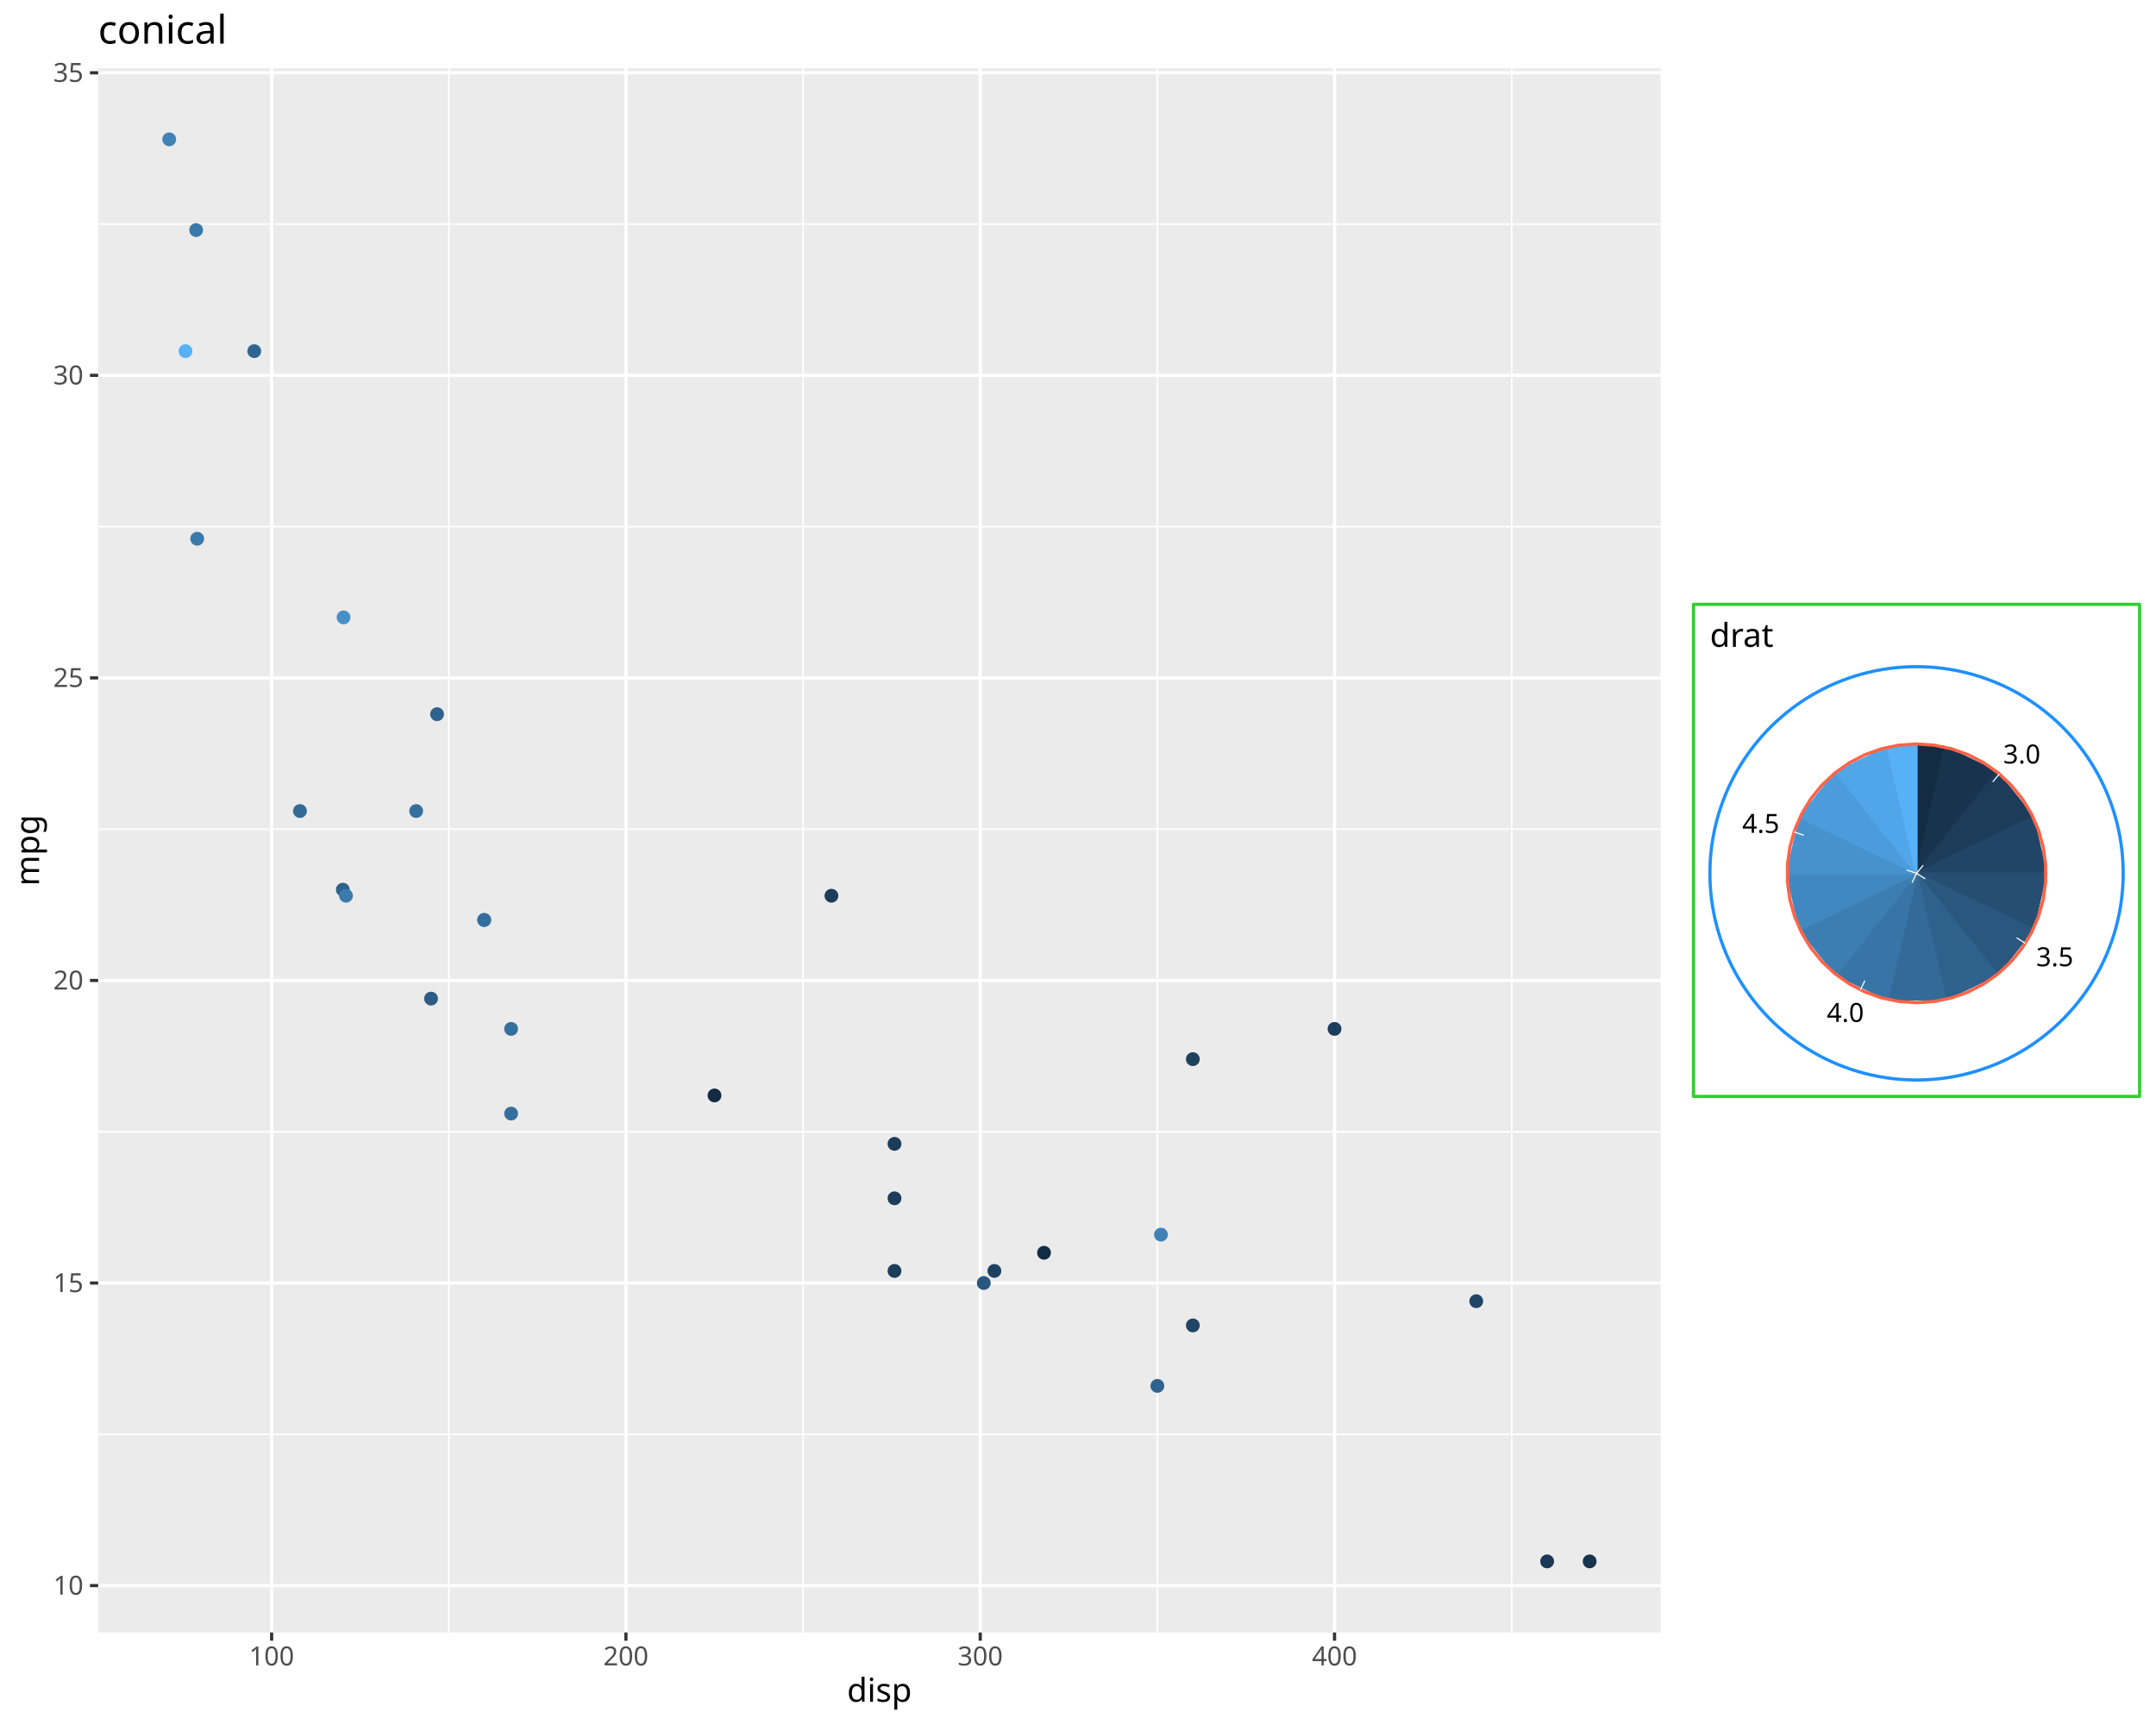
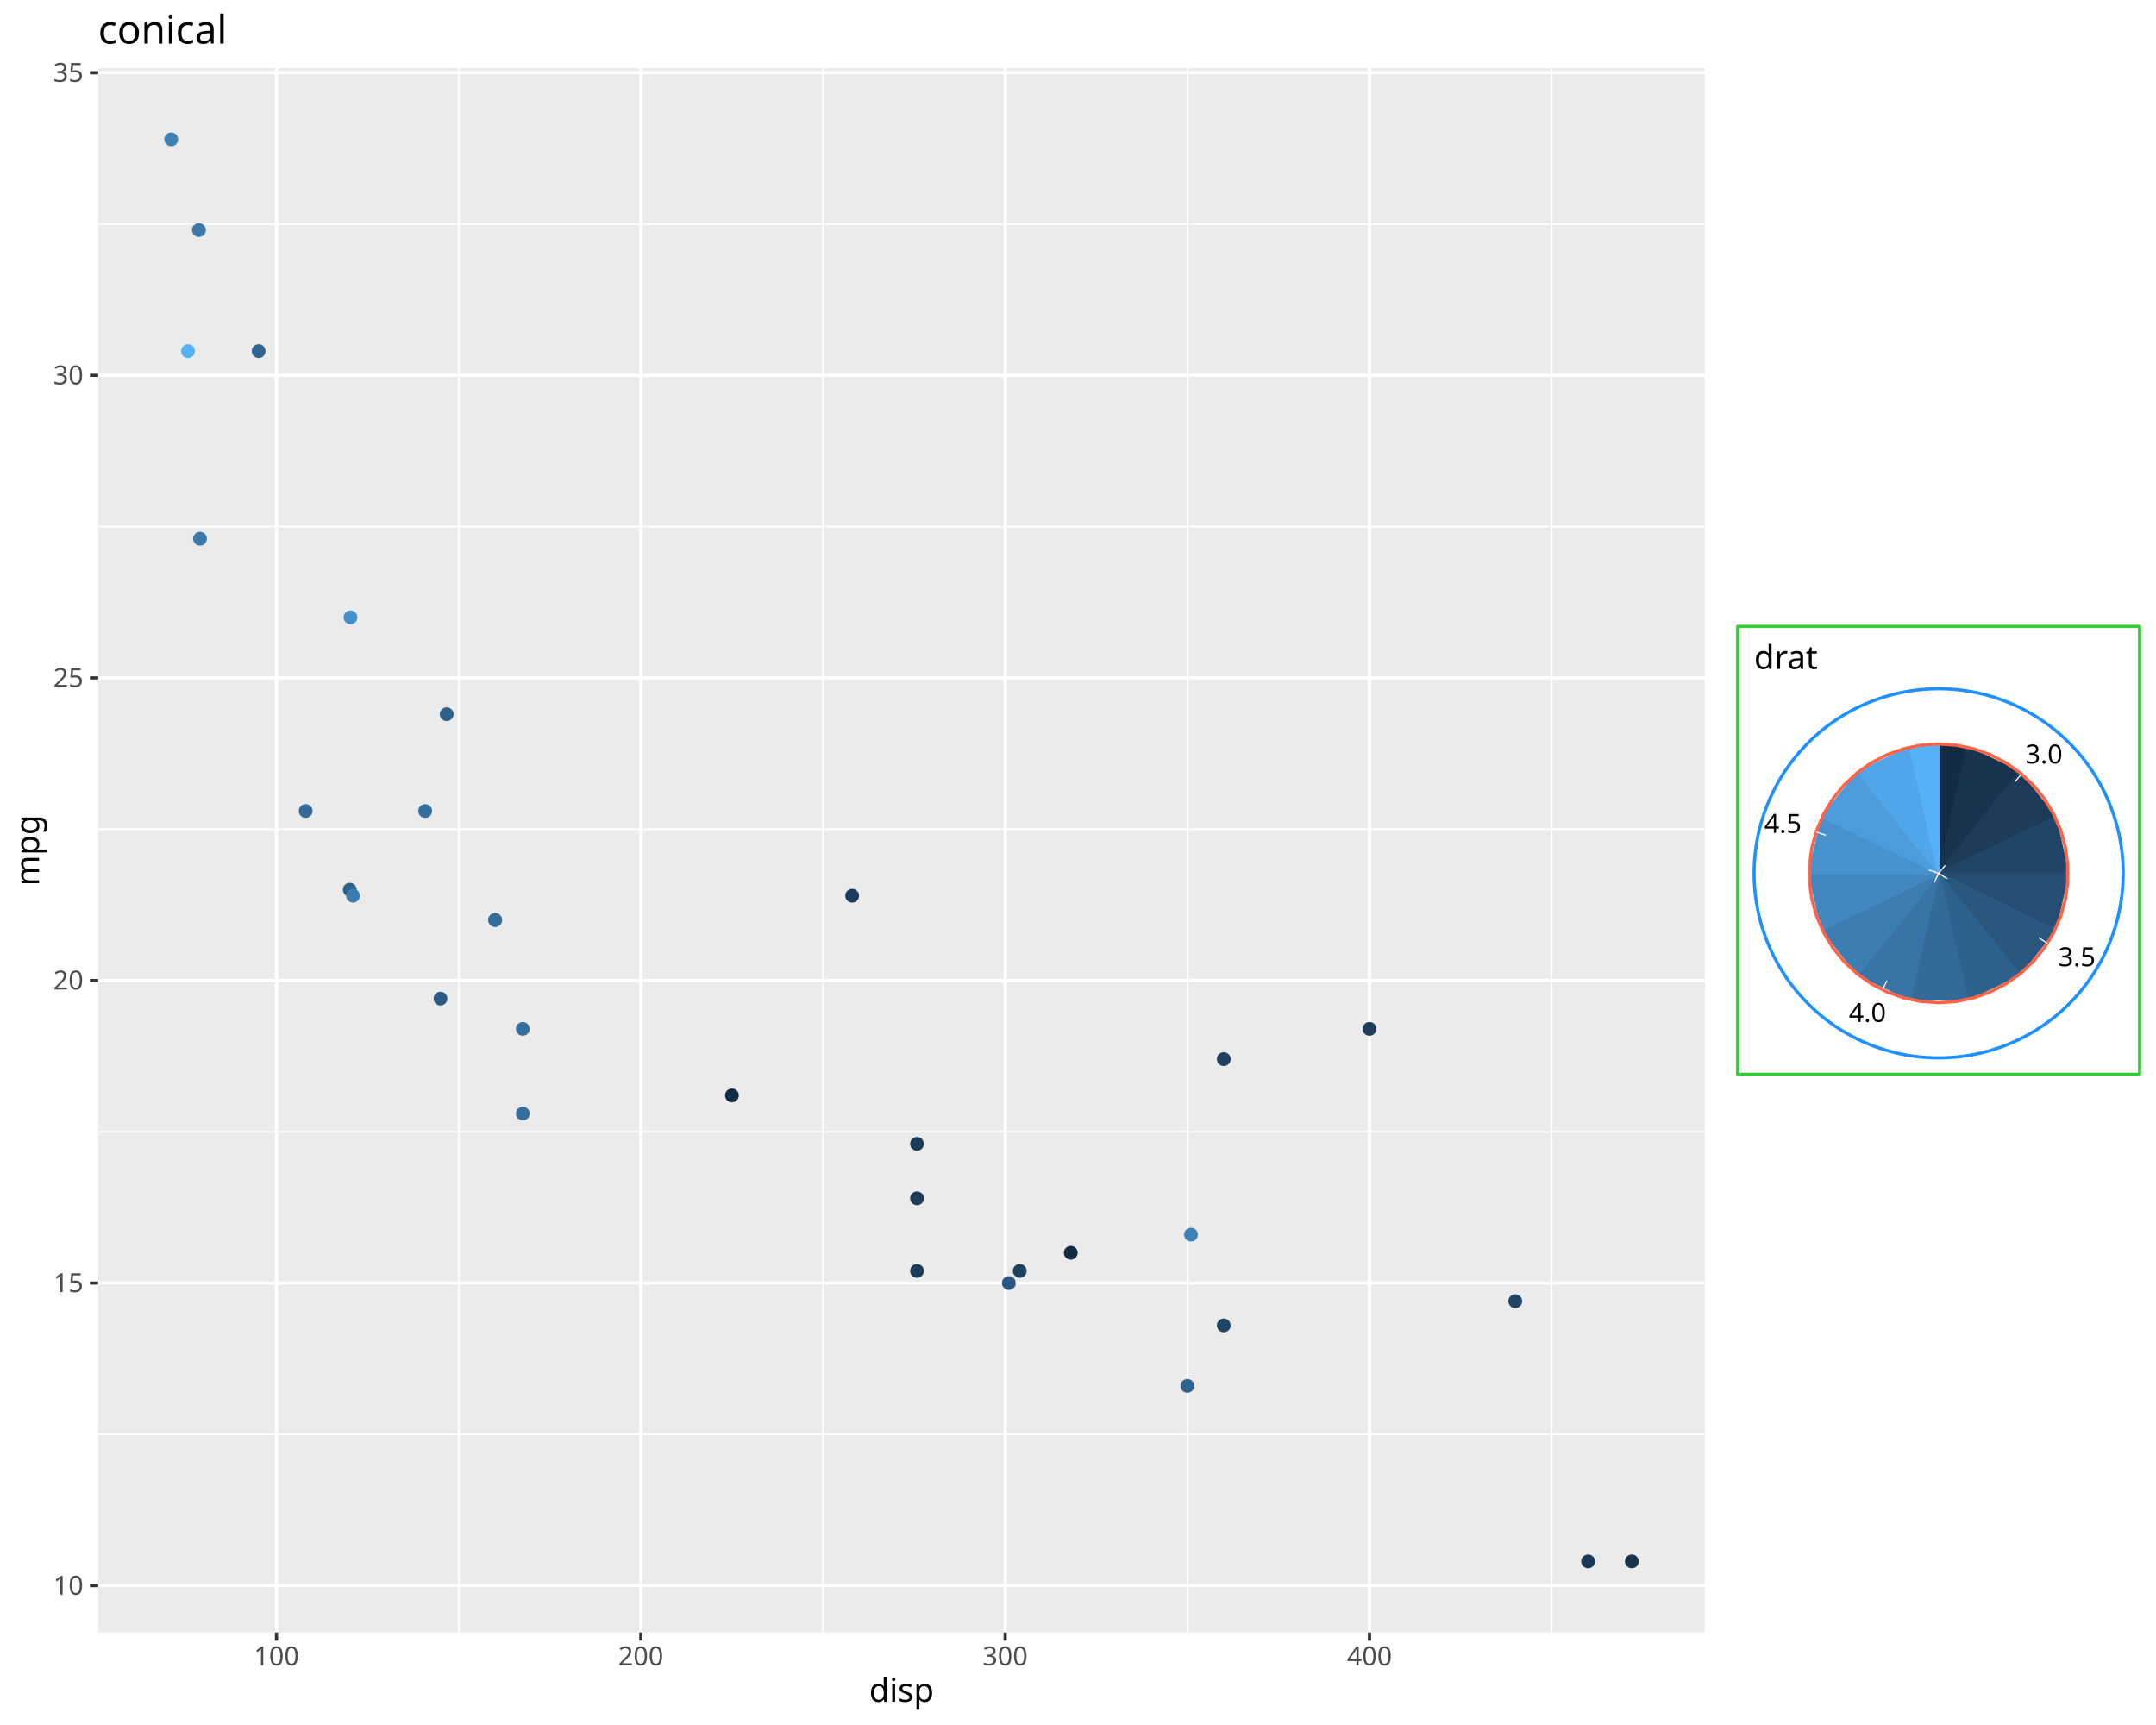
<svg xmlns="http://www.w3.org/2000/svg" class="svglite" data-engine-version="2.0" width="720.00pt" height="576.00pt" viewBox="0 0 720.00 576.00">
  <defs>
    <style type="text/css">
    .svglite line, .svglite polyline, .svglite polygon, .svglite path, .svglite rect, .svglite circle {
      fill: none;
      stroke: #000000;
      stroke-linecap: round;
      stroke-linejoin: round;
      stroke-miterlimit: 10.00;
    }
  </style>
  </defs>
  <rect width="100%" height="100%" style="stroke: none; fill: #FFFFFF;" />
  <defs>
    <clipPath id="cpMC4wMHw3MjAuMDB8MC4wMHw1NzYuMDA=">
      <rect x="0.00" y="0.00" width="720.00" height="576.00" />
    </clipPath>
  </defs>
  <g clip-path="url(#cpMC4wMHw3MjAuMDB8MC4wMHw1NzYuMDA=)">
    <rect x="0.00" y="0.00" width="720.00" height="576.00" style="stroke-width: 1.07; stroke: #FFFFFF; fill: #FFFFFF;" />
  </g>
  <defs>
-     <clipPath id="cpMzIuNzl8NTU0LjU4fDIyLjc4fDU0NS4xMQ==">
-       <rect x="32.79" y="22.78" width="521.79" height="522.33" />
+     <clipPath id="cpMzIuNzl8NTY5LjM0fDIyLjc4fDU0NS4xMQ==">
+       <rect x="32.79" y="22.78" width="536.55" height="522.33" />
    </clipPath>
  </defs>
-   <g clip-path="url(#cpMzIuNzl8NTU0LjU4fDIyLjc4fDU0NS4xMQ==)">
-     <rect x="32.79" y="22.78" width="521.79" height="522.33" style="stroke-width: 1.07; stroke: none; fill: #EBEBEB;" />
-     <polyline points="32.79,478.94 554.58,478.94 " style="stroke-width: 0.53; stroke: #FFFFFF; stroke-linecap: butt;" />
-     <polyline points="32.79,377.91 554.58,377.91 " style="stroke-width: 0.53; stroke: #FFFFFF; stroke-linecap: butt;" />
-     <polyline points="32.79,276.88 554.58,276.88 " style="stroke-width: 0.53; stroke: #FFFFFF; stroke-linecap: butt;" />
-     <polyline points="32.79,175.85 554.58,175.85 " style="stroke-width: 0.53; stroke: #FFFFFF; stroke-linecap: butt;" />
-     <polyline points="32.79,74.81 554.58,74.81 " style="stroke-width: 0.53; stroke: #FFFFFF; stroke-linecap: butt;" />
-     <polyline points="149.87,545.11 149.87,22.78 " style="stroke-width: 0.53; stroke: #FFFFFF; stroke-linecap: butt;" />
-     <polyline points="268.19,545.11 268.19,22.78 " style="stroke-width: 0.53; stroke: #FFFFFF; stroke-linecap: butt;" />
-     <polyline points="386.51,545.11 386.51,22.78 " style="stroke-width: 0.53; stroke: #FFFFFF; stroke-linecap: butt;" />
-     <polyline points="504.84,545.11 504.84,22.78 " style="stroke-width: 0.53; stroke: #FFFFFF; stroke-linecap: butt;" />
-     <polyline points="32.79,529.45 554.58,529.45 " style="stroke-width: 1.07; stroke: #FFFFFF; stroke-linecap: butt;" />
-     <polyline points="32.79,428.42 554.58,428.42 " style="stroke-width: 1.07; stroke: #FFFFFF; stroke-linecap: butt;" />
-     <polyline points="32.79,327.39 554.58,327.39 " style="stroke-width: 1.07; stroke: #FFFFFF; stroke-linecap: butt;" />
-     <polyline points="32.79,226.36 554.58,226.36 " style="stroke-width: 1.07; stroke: #FFFFFF; stroke-linecap: butt;" />
-     <polyline points="32.79,125.33 554.58,125.33 " style="stroke-width: 1.07; stroke: #FFFFFF; stroke-linecap: butt;" />
-     <polyline points="32.79,24.30 554.58,24.30 " style="stroke-width: 1.07; stroke: #FFFFFF; stroke-linecap: butt;" />
-     <polyline points="90.71,545.11 90.71,22.78 " style="stroke-width: 1.07; stroke: #FFFFFF; stroke-linecap: butt;" />
-     <polyline points="209.03,545.11 209.03,22.78 " style="stroke-width: 1.07; stroke: #FFFFFF; stroke-linecap: butt;" />
-     <polyline points="327.35,545.11 327.35,22.78 " style="stroke-width: 1.07; stroke: #FFFFFF; stroke-linecap: butt;" />
-     <polyline points="445.67,545.11 445.67,22.78 " style="stroke-width: 1.07; stroke: #FFFFFF; stroke-linecap: butt;" />
-     <circle cx="161.70" cy="307.19" r="1.95" style="stroke-width: 0.71; stroke: #346E9D; fill: #346E9D;" />
-     <circle cx="161.70" cy="307.19" r="1.95" style="stroke-width: 0.71; stroke: #346E9D; fill: #346E9D;" />
-     <circle cx="100.17" cy="270.81" r="1.95" style="stroke-width: 0.71; stroke: #336A98; fill: #336A98;" />
-     <circle cx="277.66" cy="299.10" r="1.95" style="stroke-width: 0.71; stroke: #1C3D5B; fill: #1C3D5B;" />
-     <circle cx="398.35" cy="353.66" r="1.95" style="stroke-width: 0.71; stroke: #1E4160; fill: #1E4160;" />
-     <circle cx="238.61" cy="365.78" r="1.95" style="stroke-width: 0.71; stroke: #132B43; fill: #132B43;" />
-     <circle cx="398.35" cy="442.57" r="1.95" style="stroke-width: 0.71; stroke: #204465; fill: #204465;" />
-     <circle cx="145.96" cy="238.48" r="1.95" style="stroke-width: 0.71; stroke: #2E618B; fill: #2E618B;" />
-     <circle cx="138.98" cy="270.81" r="1.95" style="stroke-width: 0.71; stroke: #356F9E; fill: #356F9E;" />
-     <circle cx="170.69" cy="343.56" r="1.95" style="stroke-width: 0.71; stroke: #356F9E; fill: #356F9E;" />
-     <circle cx="170.69" cy="371.84" r="1.95" style="stroke-width: 0.71; stroke: #356F9E; fill: #356F9E;" />
-     <circle cx="298.72" cy="400.13" r="1.95" style="stroke-width: 0.71; stroke: #1C3C5A; fill: #1C3C5A;" />
-     <circle cx="298.72" cy="381.95" r="1.95" style="stroke-width: 0.71; stroke: #1C3C5A; fill: #1C3C5A;" />
-     <circle cx="298.72" cy="424.38" r="1.95" style="stroke-width: 0.71; stroke: #1C3C5A; fill: #1C3C5A;" />
-     <circle cx="530.87" cy="521.37" r="1.95" style="stroke-width: 0.71; stroke: #18344F; fill: #18344F;" />
-     <circle cx="516.67" cy="521.37" r="1.95" style="stroke-width: 0.71; stroke: #1A3855; fill: #1A3855;" />
-     <circle cx="493.00" cy="434.48" r="1.95" style="stroke-width: 0.71; stroke: #204566; fill: #204566;" />
-     <circle cx="65.50" cy="76.83" r="1.95" style="stroke-width: 0.71; stroke: #3A79AC; fill: #3A79AC;" />
-     <circle cx="61.95" cy="117.25" r="1.95" style="stroke-width: 0.71; stroke: #56B1F7; fill: #56B1F7;" />
-     <circle cx="56.51" cy="46.53" r="1.95" style="stroke-width: 0.71; stroke: #3F82B8; fill: #3F82B8;" />
-     <circle cx="114.49" cy="297.08" r="1.95" style="stroke-width: 0.71; stroke: #2E618C; fill: #2E618C;" />
-     <circle cx="348.65" cy="418.32" r="1.95" style="stroke-width: 0.71; stroke: #132B43; fill: #132B43;" />
-     <circle cx="332.08" cy="424.38" r="1.95" style="stroke-width: 0.71; stroke: #1E4160; fill: #1E4160;" />
-     <circle cx="386.51" cy="462.77" r="1.95" style="stroke-width: 0.71; stroke: #2F638E; fill: #2F638E;" />
-     <circle cx="445.67" cy="343.56" r="1.95" style="stroke-width: 0.71; stroke: #1C3D5B; fill: #1C3D5B;" />
-     <circle cx="65.86" cy="179.89" r="1.95" style="stroke-width: 0.71; stroke: #3A79AC; fill: #3A79AC;" />
-     <circle cx="114.73" cy="206.15" r="1.95" style="stroke-width: 0.71; stroke: #4590CA; fill: #4590CA;" />
-     <circle cx="84.91" cy="117.25" r="1.95" style="stroke-width: 0.71; stroke: #306592; fill: #306592;" />
-     <circle cx="387.70" cy="412.26" r="1.95" style="stroke-width: 0.71; stroke: #3F82B8; fill: #3F82B8;" />
-     <circle cx="143.95" cy="333.45" r="1.95" style="stroke-width: 0.71; stroke: #2C5C85; fill: #2C5C85;" />
-     <circle cx="328.54" cy="428.42" r="1.95" style="stroke-width: 0.71; stroke: #29577F; fill: #29577F;" />
-     <circle cx="115.55" cy="299.10" r="1.95" style="stroke-width: 0.71; stroke: #3B7BAE; fill: #3B7BAE;" />
+   <g clip-path="url(#cpMzIuNzl8NTY5LjM0fDIyLjc4fDU0NS4xMQ==)">
+     <rect x="32.79" y="22.78" width="536.55" height="522.33" style="stroke-width: 1.07; stroke: none; fill: #EBEBEB;" />
+     <polyline points="32.79,478.94 569.34,478.94 " style="stroke-width: 0.53; stroke: #FFFFFF; stroke-linecap: butt;" />
+     <polyline points="32.79,377.91 569.34,377.91 " style="stroke-width: 0.53; stroke: #FFFFFF; stroke-linecap: butt;" />
+     <polyline points="32.79,276.88 569.34,276.88 " style="stroke-width: 0.53; stroke: #FFFFFF; stroke-linecap: butt;" />
+     <polyline points="32.79,175.85 569.34,175.85 " style="stroke-width: 0.53; stroke: #FFFFFF; stroke-linecap: butt;" />
+     <polyline points="32.79,74.81 569.34,74.81 " style="stroke-width: 0.53; stroke: #FFFFFF; stroke-linecap: butt;" />
+     <polyline points="153.18,545.11 153.18,22.78 " style="stroke-width: 0.53; stroke: #FFFFFF; stroke-linecap: butt;" />
+     <polyline points="274.85,545.11 274.85,22.78 " style="stroke-width: 0.53; stroke: #FFFFFF; stroke-linecap: butt;" />
+     <polyline points="396.52,545.11 396.52,22.78 " style="stroke-width: 0.53; stroke: #FFFFFF; stroke-linecap: butt;" />
+     <polyline points="518.19,545.11 518.19,22.78 " style="stroke-width: 0.53; stroke: #FFFFFF; stroke-linecap: butt;" />
+     <polyline points="32.79,529.45 569.34,529.45 " style="stroke-width: 1.07; stroke: #FFFFFF; stroke-linecap: butt;" />
+     <polyline points="32.79,428.42 569.34,428.42 " style="stroke-width: 1.07; stroke: #FFFFFF; stroke-linecap: butt;" />
+     <polyline points="32.79,327.39 569.34,327.39 " style="stroke-width: 1.07; stroke: #FFFFFF; stroke-linecap: butt;" />
+     <polyline points="32.79,226.36 569.34,226.36 " style="stroke-width: 1.07; stroke: #FFFFFF; stroke-linecap: butt;" />
+     <polyline points="32.79,125.33 569.34,125.33 " style="stroke-width: 1.07; stroke: #FFFFFF; stroke-linecap: butt;" />
+     <polyline points="32.79,24.30 569.34,24.30 " style="stroke-width: 1.07; stroke: #FFFFFF; stroke-linecap: butt;" />
+     <polyline points="92.34,545.11 92.34,22.78 " style="stroke-width: 1.07; stroke: #FFFFFF; stroke-linecap: butt;" />
+     <polyline points="214.01,545.11 214.01,22.78 " style="stroke-width: 1.07; stroke: #FFFFFF; stroke-linecap: butt;" />
+     <polyline points="335.68,545.11 335.68,22.78 " style="stroke-width: 1.07; stroke: #FFFFFF; stroke-linecap: butt;" />
+     <polyline points="457.35,545.11 457.35,22.78 " style="stroke-width: 1.07; stroke: #FFFFFF; stroke-linecap: butt;" />
+     <circle cx="165.35" cy="307.19" r="1.95" style="stroke-width: 0.71; stroke: #346E9D; fill: #346E9D;" />
+     <circle cx="165.35" cy="307.19" r="1.95" style="stroke-width: 0.71; stroke: #346E9D; fill: #346E9D;" />
+     <circle cx="102.08" cy="270.81" r="1.95" style="stroke-width: 0.71; stroke: #336A98; fill: #336A98;" />
+     <circle cx="284.58" cy="299.10" r="1.95" style="stroke-width: 0.71; stroke: #1C3D5B; fill: #1C3D5B;" />
+     <circle cx="408.68" cy="353.66" r="1.95" style="stroke-width: 0.71; stroke: #1E4160; fill: #1E4160;" />
+     <circle cx="244.43" cy="365.78" r="1.95" style="stroke-width: 0.71; stroke: #132B43; fill: #132B43;" />
+     <circle cx="408.68" cy="442.57" r="1.95" style="stroke-width: 0.71; stroke: #204465; fill: #204465;" />
+     <circle cx="149.16" cy="238.48" r="1.95" style="stroke-width: 0.71; stroke: #2E618B; fill: #2E618B;" />
+     <circle cx="141.99" cy="270.81" r="1.95" style="stroke-width: 0.71; stroke: #356F9E; fill: #356F9E;" />
+     <circle cx="174.59" cy="343.56" r="1.95" style="stroke-width: 0.71; stroke: #356F9E; fill: #356F9E;" />
+     <circle cx="174.59" cy="371.84" r="1.95" style="stroke-width: 0.71; stroke: #356F9E; fill: #356F9E;" />
+     <circle cx="306.24" cy="400.13" r="1.95" style="stroke-width: 0.71; stroke: #1C3C5A; fill: #1C3C5A;" />
+     <circle cx="306.24" cy="381.95" r="1.95" style="stroke-width: 0.71; stroke: #1C3C5A; fill: #1C3C5A;" />
+     <circle cx="306.24" cy="424.38" r="1.95" style="stroke-width: 0.71; stroke: #1C3C5A; fill: #1C3C5A;" />
+     <circle cx="544.95" cy="521.37" r="1.95" style="stroke-width: 0.71; stroke: #18344F; fill: #18344F;" />
+     <circle cx="530.35" cy="521.37" r="1.95" style="stroke-width: 0.71; stroke: #1A3855; fill: #1A3855;" />
+     <circle cx="506.02" cy="434.48" r="1.95" style="stroke-width: 0.71; stroke: #204566; fill: #204566;" />
+     <circle cx="66.43" cy="76.83" r="1.95" style="stroke-width: 0.71; stroke: #3A79AC; fill: #3A79AC;" />
+     <circle cx="62.78" cy="117.25" r="1.95" style="stroke-width: 0.71; stroke: #56B1F7; fill: #56B1F7;" />
+     <circle cx="57.18" cy="46.53" r="1.95" style="stroke-width: 0.71; stroke: #3F82B8; fill: #3F82B8;" />
+     <circle cx="116.80" cy="297.08" r="1.95" style="stroke-width: 0.71; stroke: #2E618C; fill: #2E618C;" />
+     <circle cx="357.58" cy="418.32" r="1.95" style="stroke-width: 0.71; stroke: #132B43; fill: #132B43;" />
+     <circle cx="340.55" cy="424.38" r="1.95" style="stroke-width: 0.71; stroke: #1E4160; fill: #1E4160;" />
+     <circle cx="396.52" cy="462.77" r="1.95" style="stroke-width: 0.71; stroke: #2F638E; fill: #2F638E;" />
+     <circle cx="457.35" cy="343.56" r="1.95" style="stroke-width: 0.71; stroke: #1C3D5B; fill: #1C3D5B;" />
+     <circle cx="66.79" cy="179.89" r="1.95" style="stroke-width: 0.71; stroke: #3A79AC; fill: #3A79AC;" />
+     <circle cx="117.04" cy="206.15" r="1.95" style="stroke-width: 0.71; stroke: #4590CA; fill: #4590CA;" />
+     <circle cx="86.38" cy="117.25" r="1.95" style="stroke-width: 0.71; stroke: #306592; fill: #306592;" />
+     <circle cx="397.73" cy="412.26" r="1.95" style="stroke-width: 0.71; stroke: #3F82B8; fill: #3F82B8;" />
+     <circle cx="147.10" cy="333.45" r="1.95" style="stroke-width: 0.71; stroke: #2C5C85; fill: #2C5C85;" />
+     <circle cx="336.90" cy="428.42" r="1.95" style="stroke-width: 0.71; stroke: #29577F; fill: #29577F;" />
+     <circle cx="117.90" cy="299.10" r="1.95" style="stroke-width: 0.71; stroke: #3B7BAE; fill: #3B7BAE;" />
  </g>
  <g clip-path="url(#cpMC4wMHw3MjAuMDB8MC4wMHw1NzYuMDA=)">
    <text x="27.86" y="532.48" text-anchor="end" style="font-size: 8.80px; fill: #4D4D4D; font-family: sans;" textLength="9.79px" lengthAdjust="spacingAndGlyphs">10</text>
    <text x="27.86" y="431.45" text-anchor="end" style="font-size: 8.80px; fill: #4D4D4D; font-family: sans;" textLength="9.79px" lengthAdjust="spacingAndGlyphs">15</text>
    <text x="27.86" y="330.42" text-anchor="end" style="font-size: 8.80px; fill: #4D4D4D; font-family: sans;" textLength="9.79px" lengthAdjust="spacingAndGlyphs">20</text>
    <text x="27.86" y="229.39" text-anchor="end" style="font-size: 8.80px; fill: #4D4D4D; font-family: sans;" textLength="9.79px" lengthAdjust="spacingAndGlyphs">25</text>
    <text x="27.86" y="128.36" text-anchor="end" style="font-size: 8.80px; fill: #4D4D4D; font-family: sans;" textLength="9.79px" lengthAdjust="spacingAndGlyphs">30</text>
    <text x="27.86" y="27.33" text-anchor="end" style="font-size: 8.80px; fill: #4D4D4D; font-family: sans;" textLength="9.79px" lengthAdjust="spacingAndGlyphs">35</text>
    <polyline points="30.05,529.45 32.79,529.45 " style="stroke-width: 1.07; stroke: #333333; stroke-linecap: butt;" />
    <polyline points="30.05,428.42 32.79,428.42 " style="stroke-width: 1.07; stroke: #333333; stroke-linecap: butt;" />
    <polyline points="30.05,327.39 32.79,327.39 " style="stroke-width: 1.07; stroke: #333333; stroke-linecap: butt;" />
    <polyline points="30.05,226.36 32.79,226.36 " style="stroke-width: 1.07; stroke: #333333; stroke-linecap: butt;" />
    <polyline points="30.05,125.33 32.79,125.33 " style="stroke-width: 1.07; stroke: #333333; stroke-linecap: butt;" />
    <polyline points="30.05,24.30 32.79,24.30 " style="stroke-width: 1.07; stroke: #333333; stroke-linecap: butt;" />
-     <polyline points="90.71,547.85 90.71,545.11 " style="stroke-width: 1.07; stroke: #333333; stroke-linecap: butt;" />
-     <polyline points="209.03,547.85 209.03,545.11 " style="stroke-width: 1.07; stroke: #333333; stroke-linecap: butt;" />
-     <polyline points="327.35,547.85 327.35,545.11 " style="stroke-width: 1.07; stroke: #333333; stroke-linecap: butt;" />
-     <polyline points="445.67,547.85 445.67,545.11 " style="stroke-width: 1.07; stroke: #333333; stroke-linecap: butt;" />
-     <text x="90.71" y="556.10" text-anchor="middle" style="font-size: 8.80px; fill: #4D4D4D; font-family: sans;" textLength="14.68px" lengthAdjust="spacingAndGlyphs">100</text>
-     <text x="209.03" y="556.10" text-anchor="middle" style="font-size: 8.80px; fill: #4D4D4D; font-family: sans;" textLength="14.68px" lengthAdjust="spacingAndGlyphs">200</text>
-     <text x="327.35" y="556.10" text-anchor="middle" style="font-size: 8.80px; fill: #4D4D4D; font-family: sans;" textLength="14.68px" lengthAdjust="spacingAndGlyphs">300</text>
-     <text x="445.67" y="556.10" text-anchor="middle" style="font-size: 8.80px; fill: #4D4D4D; font-family: sans;" textLength="14.68px" lengthAdjust="spacingAndGlyphs">400</text>
-     <text x="293.69" y="568.24" text-anchor="middle" style="font-size: 11.00px; font-family: sans;" textLength="20.18px" lengthAdjust="spacingAndGlyphs">disp</text>
+     <polyline points="92.34,547.85 92.34,545.11 " style="stroke-width: 1.07; stroke: #333333; stroke-linecap: butt;" />
+     <polyline points="214.01,547.85 214.01,545.11 " style="stroke-width: 1.07; stroke: #333333; stroke-linecap: butt;" />
+     <polyline points="335.68,547.85 335.68,545.11 " style="stroke-width: 1.07; stroke: #333333; stroke-linecap: butt;" />
+     <polyline points="457.35,547.85 457.35,545.11 " style="stroke-width: 1.07; stroke: #333333; stroke-linecap: butt;" />
+     <text x="92.34" y="556.10" text-anchor="middle" style="font-size: 8.80px; fill: #4D4D4D; font-family: sans;" textLength="14.68px" lengthAdjust="spacingAndGlyphs">100</text>
+     <text x="214.01" y="556.10" text-anchor="middle" style="font-size: 8.80px; fill: #4D4D4D; font-family: sans;" textLength="14.68px" lengthAdjust="spacingAndGlyphs">200</text>
+     <text x="335.68" y="556.10" text-anchor="middle" style="font-size: 8.80px; fill: #4D4D4D; font-family: sans;" textLength="14.68px" lengthAdjust="spacingAndGlyphs">300</text>
+     <text x="457.35" y="556.10" text-anchor="middle" style="font-size: 8.80px; fill: #4D4D4D; font-family: sans;" textLength="14.68px" lengthAdjust="spacingAndGlyphs">400</text>
+     <text x="301.07" y="568.24" text-anchor="middle" style="font-size: 11.00px; font-family: sans;" textLength="20.18px" lengthAdjust="spacingAndGlyphs">disp</text>
    <text transform="translate(13.05,283.95) rotate(-90)" text-anchor="middle" style="font-size: 11.00px; font-family: sans;" textLength="21.40px" lengthAdjust="spacingAndGlyphs">mpg</text>
-     <rect x="565.54" y="201.79" width="148.98" height="164.31" style="stroke-width: 1.07; stroke: #32CD32; fill: #FFFFFF;" />
-     <text x="571.02" y="215.98" style="font-size: 11.00px; font-family: sans;" textLength="18.96px" lengthAdjust="spacingAndGlyphs">drat</text>
-     <polygon points="640.03,248.41 640.03,291.61 640.03,291.61 649.64,249.50 " style="stroke-width: 0.75; stroke: #132B43; fill: #132B43;" />
-     <polygon points="649.64,249.50 640.03,291.61 640.03,291.61 666.97,257.84 " style="stroke-width: 0.75; stroke: #17334E; fill: #17334E;" />
-     <polygon points="666.97,257.84 640.03,291.61 640.03,291.61 678.95,272.87 " style="stroke-width: 0.75; stroke: #1C3C5A; fill: #1C3C5A;" />
-     <polygon points="678.95,272.87 640.03,291.61 640.03,291.61 683.23,291.61 " style="stroke-width: 0.75; stroke: #204566; fill: #204566;" />
-     <polygon points="683.23,291.61 640.03,291.61 640.03,291.61 678.95,310.36 " style="stroke-width: 0.75; stroke: #254E72; fill: #254E72;" />
-     <polygon points="678.95,310.36 640.03,291.61 640.03,291.61 666.97,325.39 " style="stroke-width: 0.75; stroke: #29577E; fill: #29577E;" />
-     <polygon points="666.97,325.39 640.03,291.61 640.03,291.61 649.64,333.73 " style="stroke-width: 0.75; stroke: #2E618B; fill: #2E618B;" />
-     <polygon points="649.64,333.73 640.03,291.61 640.03,291.61 630.42,333.73 " style="stroke-width: 0.75; stroke: #336A98; fill: #336A98;" />
-     <polygon points="630.42,333.73 640.03,291.61 640.03,291.61 613.10,325.39 " style="stroke-width: 0.75; stroke: #3874A5; fill: #3874A5;" />
-     <polygon points="613.10,325.39 640.03,291.61 640.03,291.61 601.11,310.36 " style="stroke-width: 0.75; stroke: #3D7EB2; fill: #3D7EB2;" />
-     <polygon points="601.11,310.36 640.03,291.61 640.03,291.61 596.83,291.61 " style="stroke-width: 0.75; stroke: #4288C0; fill: #4288C0;" />
-     <polygon points="596.83,291.61 640.03,291.61 640.03,291.61 601.11,272.87 " style="stroke-width: 0.75; stroke: #4792CD; fill: #4792CD;" />
-     <polygon points="601.11,272.87 640.03,291.61 640.03,291.61 613.10,257.84 " style="stroke-width: 0.75; stroke: #4C9CDB; fill: #4C9CDB;" />
-     <polygon points="613.10,257.84 640.03,291.61 640.03,291.61 630.42,249.50 " style="stroke-width: 0.75; stroke: #51A6E9; fill: #51A6E9;" />
-     <polygon points="630.42,249.50 640.03,291.61 640.03,291.61 640.03,248.41 " style="stroke-width: 0.75; stroke: #56B1F7; fill: #56B1F7;" />
-     <polygon points="640.03,248.41 645.91,248.82 651.69,250.02 657.24,251.99 662.48,254.70 667.30,258.10 671.60,262.13 675.33,266.70 678.39,271.74 680.74,277.15 682.33,282.83 683.13,288.67 683.13,294.56 682.33,300.40 680.74,306.08 678.39,311.49 675.33,316.53 671.60,321.10 667.30,325.13 662.48,328.53 657.24,331.24 651.69,333.21 645.91,334.41 640.03,334.81 634.15,334.41 628.38,333.21 622.82,331.24 617.59,328.53 612.77,325.13 608.46,321.10 604.74,316.53 601.68,311.49 599.33,306.08 597.74,300.40 596.93,294.56 596.93,288.67 597.74,282.83 599.33,277.15 601.68,271.74 604.74,266.70 608.46,262.13 612.77,258.10 617.59,254.70 622.82,251.99 628.38,250.02 634.15,248.82 640.03,248.41 " style="stroke-width: 1.07; stroke: #FF6347; fill: none;" />
-     <polygon points="640.03,291.61 640.03,291.61 640.03,291.61 640.03,291.61 640.03,291.61 640.03,291.61 640.03,291.61 640.03,291.61 640.03,291.61 640.03,291.61 640.03,291.61 640.03,291.61 640.03,291.61 640.03,291.61 640.03,291.61 640.03,291.61 640.03,291.61 640.03,291.61 640.03,291.61 640.03,291.61 640.03,291.61 640.03,291.61 640.03,291.61 640.03,291.61 640.03,291.61 640.03,291.61 640.03,291.61 640.03,291.61 640.03,291.61 640.03,291.61 640.03,291.61 640.03,291.61 640.03,291.61 640.03,291.61 640.03,291.61 640.03,291.61 640.03,291.61 640.03,291.61 640.03,291.61 640.03,291.61 640.03,291.61 640.03,291.61 640.03,291.61 640.03,291.61 640.03,291.61 640.03,291.61 640.03,291.61 " style="stroke-width: 1.07; stroke: #FF6347; fill: none;" />
-     <polyline points="642.24,288.96 640.03,291.61 " style="stroke-width: 0.38; stroke: #FFFFFF; stroke-linecap: butt;" />
-     <polyline points="642.94,293.48 640.03,291.61 " style="stroke-width: 0.38; stroke: #FFFFFF; stroke-linecap: butt;" />
-     <polyline points="638.53,294.73 640.03,291.61 " style="stroke-width: 0.38; stroke: #FFFFFF; stroke-linecap: butt;" />
-     <polyline points="636.76,290.51 640.03,291.61 " style="stroke-width: 0.38; stroke: #FFFFFF; stroke-linecap: butt;" />
-     <polyline points="640.03,291.61 640.03,291.61 640.03,291.61 640.03,291.61 640.03,291.61 640.03,291.61 640.03,291.61 640.03,291.61 640.03,291.61 640.03,291.61 640.03,291.61 640.03,291.61 640.03,291.61 640.03,291.61 640.03,291.61 640.03,291.61 640.03,291.61 640.03,291.61 640.03,291.61 640.03,291.61 640.03,291.61 640.03,291.61 640.03,291.61 640.03,291.61 640.03,291.61 640.03,291.61 640.03,291.61 640.03,291.61 640.03,291.61 640.03,291.61 640.03,291.61 640.03,291.61 640.03,291.61 640.03,291.61 640.03,291.61 640.03,291.61 640.03,291.61 640.03,291.61 640.03,291.61 640.03,291.61 640.03,291.61 640.03,291.61 640.03,291.61 640.03,291.61 640.03,291.61 640.03,291.61 640.03,291.61 640.03,291.61 640.03,291.61 640.03,291.61 640.03,291.61 640.03,291.61 640.03,291.61 640.03,291.61 640.03,291.61 640.03,291.61 640.03,291.61 640.03,291.61 640.03,291.61 640.03,291.61 640.03,291.61 640.03,291.61 640.03,291.61 640.03,291.61 640.03,291.61 640.03,291.61 640.03,291.61 640.03,291.61 640.03,291.61 640.03,291.61 640.03,291.61 640.03,291.61 640.03,291.61 640.03,291.61 640.03,291.61 640.03,291.61 640.03,291.61 640.03,291.61 640.03,291.61 640.03,291.61 640.03,291.61 640.03,291.61 640.03,291.61 640.03,291.61 640.03,291.61 640.03,291.61 640.03,291.61 640.03,291.61 640.03,291.61 640.03,291.61 640.03,291.61 640.03,291.61 640.03,291.61 640.03,291.61 640.03,291.61 640.03,291.61 640.03,291.61 640.03,291.61 640.03,291.61 640.03,291.61 640.03,291.61 640.03,291.61 640.03,291.61 640.03,291.61 640.03,291.61 640.03,291.61 640.03,291.61 640.03,291.61 640.03,291.61 640.03,291.61 640.03,291.61 640.03,291.61 640.03,291.61 640.03,291.61 640.03,291.61 640.03,291.61 640.03,291.61 640.03,291.61 640.03,291.61 640.03,291.61 640.03,291.61 640.03,291.61 640.03,291.61 640.03,291.61 640.03,291.61 640.03,291.61 640.03,291.61 640.03,291.61 640.03,291.61 640.03,291.61 640.03,291.61 640.03,291.61 640.03,291.61 640.03,291.61 640.03,291.61 640.03,291.61 640.03,291.61 640.03,291.61 640.03,291.61 640.03,291.61 640.03,291.61 640.03,291.61 640.03,291.61 640.03,291.61 640.03,291.61 640.03,291.61 640.03,291.61 640.03,291.61 640.03,291.61 640.03,291.61 640.03,291.61 640.03,291.61 640.03,291.61 640.03,291.61 640.03,291.61 640.03,291.61 640.03,291.61 640.03,291.61 640.03,291.61 640.03,291.61 640.03,291.61 640.03,291.61 640.03,291.61 640.03,291.61 640.03,291.61 640.03,291.61 640.03,291.61 640.03,291.61 640.03,291.61 640.03,291.61 640.03,291.61 640.03,291.61 640.03,291.61 640.03,291.61 640.03,291.61 640.03,291.61 640.03,291.61 640.03,291.61 640.03,291.61 640.03,291.61 640.03,291.61 640.03,291.61 640.03,291.61 640.03,291.61 640.03,291.61 640.03,291.61 " style="stroke-width: 1.07; stroke: #1E90FF; stroke-linecap: butt;" />
-     <polyline points="665.48,261.09 667.69,258.43 " style="stroke-width: 0.38; stroke: #FFFFFF; stroke-linecap: butt;" />
-     <polyline points="673.45,313.12 676.36,314.99 " style="stroke-width: 0.38; stroke: #FFFFFF; stroke-linecap: butt;" />
-     <polyline points="622.79,327.42 621.29,330.54 " style="stroke-width: 0.38; stroke: #FFFFFF; stroke-linecap: butt;" />
-     <polyline points="602.38,278.90 599.10,277.79 " style="stroke-width: 0.38; stroke: #FFFFFF; stroke-linecap: butt;" />
-     <text x="669.00" y="254.93" style="font-size: 8.80px; font-family: sans;" textLength="12.23px" lengthAdjust="spacingAndGlyphs">3.0</text>
-     <text x="679.99" y="322.63" style="font-size: 8.80px; font-family: sans;" textLength="12.23px" lengthAdjust="spacingAndGlyphs">3.5</text>
-     <text x="616.26" y="341.23" text-anchor="middle" style="font-size: 8.80px; font-family: sans;" textLength="12.23px" lengthAdjust="spacingAndGlyphs">4.0</text>
-     <text x="594.23" y="278.10" text-anchor="end" style="font-size: 8.80px; font-family: sans;" textLength="12.23px" lengthAdjust="spacingAndGlyphs">4.5</text>
-     <polyline points="640.03,222.61 642.38,222.65 644.72,222.76 647.05,222.96 649.38,223.24 651.69,223.60 654.00,224.03 656.28,224.55 658.55,225.14 660.80,225.80 663.02,226.55 665.22,227.37 667.39,228.26 669.52,229.22 671.62,230.26 673.69,231.37 675.71,232.55 677.70,233.79 679.64,235.10 681.54,236.48 683.38,237.92 685.18,239.43 686.93,240.99 688.62,242.61 690.26,244.29 691.84,246.02 693.35,247.81 694.81,249.64 696.20,251.53 697.53,253.46 698.80,255.43 699.99,257.45 701.12,259.50 702.17,261.60 703.15,263.72 704.06,265.88 704.90,268.07 705.66,270.29 706.35,272.53 706.96,274.79 707.49,277.08 707.95,279.37 708.32,281.69 708.62,284.01 708.84,286.35 708.98,288.69 709.04,291.03 709.02,293.37 708.92,295.71 708.74,298.05 708.48,300.38 708.15,302.70 707.73,305.01 707.24,307.30 706.66,309.57 706.02,311.82 705.29,314.05 704.49,316.25 703.62,318.43 702.67,320.57 701.65,322.68 700.56,324.76 699.40,326.79 698.17,328.79 696.88,330.74 695.52,332.65 694.09,334.51 692.60,336.32 691.05,338.08 689.45,339.79 687.78,341.44 686.06,343.03 684.29,344.56 682.47,346.03 680.59,347.44 678.68,348.79 676.71,350.07 674.71,351.28 672.66,352.42 670.58,353.50 668.46,354.50 666.31,355.43 664.12,356.28 661.91,357.06 659.68,357.77 657.42,358.40 655.14,358.95 652.85,359.42 650.54,359.82 648.22,360.14 645.88,360.38 643.55,360.53 641.20,360.61 638.86,360.61 636.52,360.53 634.18,360.38 631.85,360.14 629.53,359.82 627.22,359.42 624.92,358.95 622.64,358.40 620.39,357.77 618.15,357.06 615.94,356.28 613.76,355.43 611.61,354.50 609.49,353.50 607.40,352.42 605.36,351.28 603.35,350.07 601.39,348.79 599.47,347.44 597.60,346.03 595.77,344.56 594.00,343.03 592.28,341.44 590.62,339.79 589.01,338.08 587.46,336.32 585.97,334.51 584.55,332.65 583.19,330.74 581.89,328.79 580.66,326.79 579.50,324.76 578.41,322.68 577.39,320.57 576.45,318.43 575.57,316.25 574.77,314.05 574.05,311.82 573.40,309.57 572.83,307.30 572.33,305.01 571.92,302.70 571.58,300.38 571.32,298.05 571.14,295.71 571.05,293.37 571.03,291.03 571.09,288.69 571.22,286.35 571.44,284.01 571.74,281.69 572.12,279.37 572.57,277.08 573.10,274.79 573.71,272.53 574.40,270.29 575.16,268.07 576.00,265.88 576.91,263.72 577.89,261.60 578.95,259.50 580.07,257.45 581.27,255.43 582.53,253.46 583.86,251.53 585.25,249.64 586.71,247.81 588.23,246.02 589.81,244.29 591.44,242.61 593.13,240.99 594.88,239.43 596.68,237.92 598.53,236.48 600.42,235.10 602.37,233.79 604.35,232.55 606.38,231.37 608.44,230.26 610.54,229.22 612.68,228.26 614.85,227.37 617.04,226.55 619.27,225.80 621.51,225.14 623.78,224.55 626.07,224.03 628.37,223.60 630.69,223.24 633.01,222.96 635.35,222.76 637.69,222.65 640.03,222.61 " style="stroke-width: 1.07; stroke: #1E90FF; stroke-linecap: butt;" />
+     <rect x="580.30" y="209.17" width="134.22" height="149.55" style="stroke-width: 1.07; stroke: #32CD32; fill: #FFFFFF;" />
+     <text x="585.78" y="223.36" style="font-size: 11.00px; font-family: sans;" textLength="18.96px" lengthAdjust="spacingAndGlyphs">drat</text>
+     <polygon points="647.41,248.41 647.41,291.61 647.41,291.61 657.02,249.50 " style="stroke-width: 0.75; stroke: #132B43; fill: #132B43;" />
+     <polygon points="657.02,249.50 647.41,291.61 647.41,291.61 674.35,257.84 " style="stroke-width: 0.75; stroke: #17334E; fill: #17334E;" />
+     <polygon points="674.35,257.84 647.41,291.61 647.41,291.61 686.33,272.87 " style="stroke-width: 0.75; stroke: #1C3C5A; fill: #1C3C5A;" />
+     <polygon points="686.33,272.87 647.41,291.61 647.41,291.61 690.61,291.61 " style="stroke-width: 0.75; stroke: #204566; fill: #204566;" />
+     <polygon points="690.61,291.61 647.41,291.61 647.41,291.61 686.33,310.36 " style="stroke-width: 0.75; stroke: #254E72; fill: #254E72;" />
+     <polygon points="686.33,310.36 647.41,291.61 647.41,291.61 674.35,325.39 " style="stroke-width: 0.75; stroke: #29577E; fill: #29577E;" />
+     <polygon points="674.35,325.39 647.41,291.61 647.41,291.61 657.02,333.73 " style="stroke-width: 0.75; stroke: #2E618B; fill: #2E618B;" />
+     <polygon points="657.02,333.73 647.41,291.61 647.41,291.61 637.80,333.73 " style="stroke-width: 0.75; stroke: #336A98; fill: #336A98;" />
+     <polygon points="637.80,333.73 647.41,291.61 647.41,291.61 620.48,325.39 " style="stroke-width: 0.75; stroke: #3874A5; fill: #3874A5;" />
+     <polygon points="620.48,325.39 647.41,291.61 647.41,291.61 608.49,310.36 " style="stroke-width: 0.75; stroke: #3D7EB2; fill: #3D7EB2;" />
+     <polygon points="608.49,310.36 647.41,291.61 647.41,291.61 604.21,291.61 " style="stroke-width: 0.75; stroke: #4288C0; fill: #4288C0;" />
+     <polygon points="604.21,291.61 647.41,291.61 647.41,291.61 608.49,272.87 " style="stroke-width: 0.75; stroke: #4792CD; fill: #4792CD;" />
+     <polygon points="608.49,272.87 647.41,291.61 647.41,291.61 620.48,257.84 " style="stroke-width: 0.75; stroke: #4C9CDB; fill: #4C9CDB;" />
+     <polygon points="620.48,257.84 647.41,291.61 647.41,291.61 637.80,249.50 " style="stroke-width: 0.75; stroke: #51A6E9; fill: #51A6E9;" />
+     <polygon points="637.80,249.50 647.41,291.61 647.41,291.61 647.41,248.41 " style="stroke-width: 0.75; stroke: #56B1F7; fill: #56B1F7;" />
+     <polygon points="647.41,248.41 653.29,248.82 659.07,250.02 664.62,251.99 669.86,254.70 674.67,258.10 678.98,262.13 682.70,266.70 685.77,271.74 688.12,277.15 689.71,282.83 690.51,288.67 690.51,294.56 689.71,300.40 688.12,306.08 685.77,311.49 682.70,316.53 678.98,321.10 674.67,325.13 669.86,328.53 664.62,331.24 659.07,333.21 653.29,334.41 647.41,334.81 641.53,334.41 635.76,333.21 630.20,331.24 624.96,328.53 620.15,325.13 615.84,321.10 612.12,316.53 609.05,311.49 606.71,306.08 605.11,300.40 604.31,294.56 604.31,288.67 605.11,282.83 606.71,277.15 609.05,271.74 612.12,266.70 615.84,262.13 620.15,258.10 624.96,254.70 630.20,251.99 635.76,250.02 641.53,248.82 647.41,248.41 " style="stroke-width: 1.07; stroke: #FF6347; fill: none;" />
+     <polygon points="647.41,291.61 647.41,291.61 647.41,291.61 647.41,291.61 647.41,291.61 647.41,291.61 647.41,291.61 647.41,291.61 647.41,291.61 647.41,291.61 647.41,291.61 647.41,291.61 647.41,291.61 647.41,291.61 647.41,291.61 647.41,291.61 647.41,291.61 647.41,291.61 647.41,291.61 647.41,291.61 647.41,291.61 647.41,291.61 647.41,291.61 647.41,291.61 647.41,291.61 647.41,291.61 647.41,291.61 647.41,291.61 647.41,291.61 647.41,291.61 647.41,291.61 647.41,291.61 647.41,291.61 647.41,291.61 647.41,291.61 647.41,291.61 647.41,291.61 647.41,291.61 647.41,291.61 647.41,291.61 647.41,291.61 647.41,291.61 647.41,291.61 647.41,291.61 647.41,291.61 647.41,291.61 647.41,291.61 " style="stroke-width: 1.07; stroke: #FF6347; fill: none;" />
+     <polyline points="649.62,288.96 647.41,291.61 " style="stroke-width: 0.38; stroke: #FFFFFF; stroke-linecap: butt;" />
+     <polyline points="650.32,293.48 647.41,291.61 " style="stroke-width: 0.38; stroke: #FFFFFF; stroke-linecap: butt;" />
+     <polyline points="645.91,294.73 647.41,291.61 " style="stroke-width: 0.38; stroke: #FFFFFF; stroke-linecap: butt;" />
+     <polyline points="644.14,290.51 647.41,291.61 " style="stroke-width: 0.38; stroke: #FFFFFF; stroke-linecap: butt;" />
+     <polyline points="647.41,291.61 647.41,291.61 647.41,291.61 647.41,291.61 647.41,291.61 647.41,291.61 647.41,291.61 647.41,291.61 647.41,291.61 647.41,291.61 647.41,291.61 647.41,291.61 647.41,291.61 647.41,291.61 647.41,291.61 647.41,291.61 647.41,291.61 647.41,291.61 647.41,291.61 647.41,291.61 647.41,291.61 647.41,291.61 647.41,291.61 647.41,291.61 647.41,291.61 647.41,291.61 647.41,291.61 647.41,291.61 647.41,291.61 647.41,291.61 647.41,291.61 647.41,291.61 647.41,291.61 647.41,291.61 647.41,291.61 647.41,291.61 647.41,291.61 647.41,291.61 647.41,291.61 647.41,291.61 647.41,291.61 647.41,291.61 647.41,291.61 647.41,291.61 647.41,291.61 647.41,291.61 647.41,291.61 647.41,291.61 647.41,291.61 647.41,291.61 647.41,291.61 647.41,291.61 647.41,291.61 647.41,291.61 647.41,291.61 647.41,291.61 647.41,291.61 647.41,291.61 647.41,291.61 647.41,291.61 647.41,291.61 647.41,291.61 647.41,291.61 647.41,291.61 647.41,291.61 647.41,291.61 647.41,291.61 647.41,291.61 647.41,291.61 647.41,291.61 647.41,291.61 647.41,291.61 647.41,291.61 647.41,291.61 647.41,291.61 647.41,291.61 647.41,291.61 647.41,291.61 647.41,291.61 647.41,291.61 647.41,291.61 647.41,291.61 647.41,291.61 647.41,291.61 647.41,291.61 647.41,291.61 647.41,291.61 647.41,291.61 647.41,291.61 647.41,291.61 647.41,291.61 647.41,291.61 647.41,291.61 647.41,291.61 647.41,291.61 647.41,291.61 647.41,291.61 647.41,291.61 647.41,291.61 647.41,291.61 647.41,291.61 647.41,291.61 647.41,291.61 647.41,291.61 647.41,291.61 647.41,291.61 647.41,291.61 647.41,291.61 647.41,291.61 647.41,291.61 647.41,291.61 647.41,291.61 647.41,291.61 647.41,291.61 647.41,291.61 647.41,291.61 647.41,291.61 647.41,291.61 647.41,291.61 647.41,291.61 647.41,291.61 647.41,291.61 647.41,291.61 647.41,291.61 647.41,291.61 647.41,291.61 647.41,291.61 647.41,291.61 647.41,291.61 647.41,291.61 647.41,291.61 647.41,291.61 647.41,291.61 647.41,291.61 647.41,291.61 647.41,291.61 647.41,291.61 647.41,291.61 647.41,291.61 647.41,291.61 647.41,291.61 647.41,291.61 647.41,291.61 647.41,291.61 647.41,291.61 647.41,291.61 647.41,291.61 647.41,291.61 647.41,291.61 647.41,291.61 647.41,291.61 647.41,291.61 647.41,291.61 647.41,291.61 647.41,291.61 647.41,291.61 647.41,291.61 647.41,291.61 647.41,291.61 647.41,291.61 647.41,291.61 647.41,291.61 647.41,291.61 647.41,291.61 647.41,291.61 647.41,291.61 647.41,291.61 647.41,291.61 647.41,291.61 647.41,291.61 647.41,291.61 647.41,291.61 647.41,291.61 647.41,291.61 647.41,291.61 647.41,291.61 647.41,291.61 647.41,291.61 647.41,291.61 647.41,291.61 647.41,291.61 647.41,291.61 647.41,291.61 647.41,291.61 647.41,291.61 647.41,291.61 " style="stroke-width: 1.07; stroke: #1E90FF; stroke-linecap: butt;" />
+     <polyline points="672.86,261.09 675.07,258.43 " style="stroke-width: 0.38; stroke: #FFFFFF; stroke-linecap: butt;" />
+     <polyline points="680.83,313.12 683.74,314.99 " style="stroke-width: 0.38; stroke: #FFFFFF; stroke-linecap: butt;" />
+     <polyline points="630.17,327.42 628.67,330.54 " style="stroke-width: 0.38; stroke: #FFFFFF; stroke-linecap: butt;" />
+     <polyline points="609.76,278.90 606.48,277.79 " style="stroke-width: 0.38; stroke: #FFFFFF; stroke-linecap: butt;" />
+     <text x="676.38" y="254.93" style="font-size: 8.80px; font-family: sans;" textLength="12.23px" lengthAdjust="spacingAndGlyphs">3.0</text>
+     <text x="687.37" y="322.63" style="font-size: 8.80px; font-family: sans;" textLength="12.23px" lengthAdjust="spacingAndGlyphs">3.5</text>
+     <text x="623.64" y="341.23" text-anchor="middle" style="font-size: 8.80px; font-family: sans;" textLength="12.23px" lengthAdjust="spacingAndGlyphs">4.0</text>
+     <text x="601.61" y="278.10" text-anchor="end" style="font-size: 8.80px; font-family: sans;" textLength="12.23px" lengthAdjust="spacingAndGlyphs">4.5</text>
+     <polyline points="647.41,229.98 649.50,230.02 651.59,230.13 653.68,230.30 655.76,230.55 657.83,230.87 659.88,231.26 661.93,231.72 663.95,232.25 665.96,232.84 667.94,233.50 669.90,234.24 671.84,235.03 673.75,235.89 675.62,236.82 677.47,237.81 679.28,238.86 681.05,239.97 682.78,241.15 684.48,242.38 686.13,243.66 687.73,245.01 689.29,246.40 690.80,247.85 692.27,249.35 693.68,250.90 695.03,252.49 696.33,254.13 697.58,255.81 698.76,257.54 699.89,259.30 700.96,261.10 701.96,262.94 702.91,264.81 703.78,266.71 704.60,268.64 705.34,270.59 706.02,272.57 706.64,274.57 707.18,276.59 707.66,278.63 708.06,280.68 708.40,282.75 708.67,284.83 708.86,286.91 708.99,289.00 709.04,291.09 709.02,293.18 708.93,295.28 708.77,297.36 708.54,299.44 708.24,301.51 707.87,303.57 707.43,305.62 706.92,307.65 706.34,309.66 705.69,311.65 704.98,313.62 704.20,315.56 703.35,317.48 702.44,319.36 701.47,321.21 700.43,323.03 699.33,324.81 698.18,326.56 696.96,328.26 695.69,329.92 694.36,331.54 692.98,333.11 691.54,334.64 690.06,336.11 688.52,337.53 686.94,338.90 685.31,340.22 683.64,341.47 681.92,342.68 680.17,343.82 678.38,344.90 676.55,345.92 674.69,346.88 672.80,347.77 670.87,348.60 668.93,349.37 666.95,350.06 664.96,350.69 662.94,351.26 660.91,351.75 658.86,352.17 656.79,352.53 654.72,352.81 652.64,353.02 650.55,353.16 648.46,353.24 646.36,353.24 644.27,353.16 642.18,353.02 640.10,352.81 638.03,352.53 635.97,352.17 633.92,351.75 631.88,351.26 629.87,350.69 627.87,350.06 625.90,349.37 623.95,348.60 622.03,347.77 620.13,346.88 618.27,345.92 616.44,344.90 614.65,343.82 612.90,342.68 611.19,341.47 609.51,340.22 607.89,338.90 606.30,337.53 604.77,336.11 603.28,334.64 601.85,333.11 600.46,331.54 599.13,329.92 597.86,328.26 596.64,326.56 595.49,324.81 594.39,323.03 593.35,321.21 592.38,319.36 591.47,317.48 590.62,315.56 589.84,313.62 589.13,311.65 588.48,309.66 587.90,307.65 587.39,305.62 586.95,303.57 586.58,301.51 586.28,299.44 586.05,297.36 585.89,295.28 585.80,293.18 585.78,291.09 585.84,289.00 585.96,286.91 586.16,284.83 586.42,282.75 586.76,280.68 587.16,278.63 587.64,276.59 588.18,274.57 588.80,272.57 589.48,270.59 590.23,268.64 591.04,266.71 591.92,264.81 592.86,262.94 593.86,261.10 594.93,259.30 596.06,257.54 597.25,255.81 598.49,254.13 599.79,252.49 601.15,250.90 602.56,249.35 604.02,247.85 605.53,246.40 607.09,245.01 608.69,243.66 610.34,242.38 612.04,241.15 613.77,239.97 615.54,238.86 617.35,237.81 619.20,236.82 621.08,235.89 622.98,235.03 624.92,234.24 626.88,233.50 628.86,232.84 630.87,232.25 632.90,231.72 634.94,231.26 637.00,230.87 639.06,230.55 641.14,230.30 643.23,230.13 645.32,230.02 647.41,229.98 " style="stroke-width: 1.07; stroke: #1E90FF; stroke-linecap: butt;" />
    <text x="32.79" y="14.56" style="font-size: 13.20px; font-family: sans;" textLength="41.10px" lengthAdjust="spacingAndGlyphs">conical</text>
  </g>
</svg>
